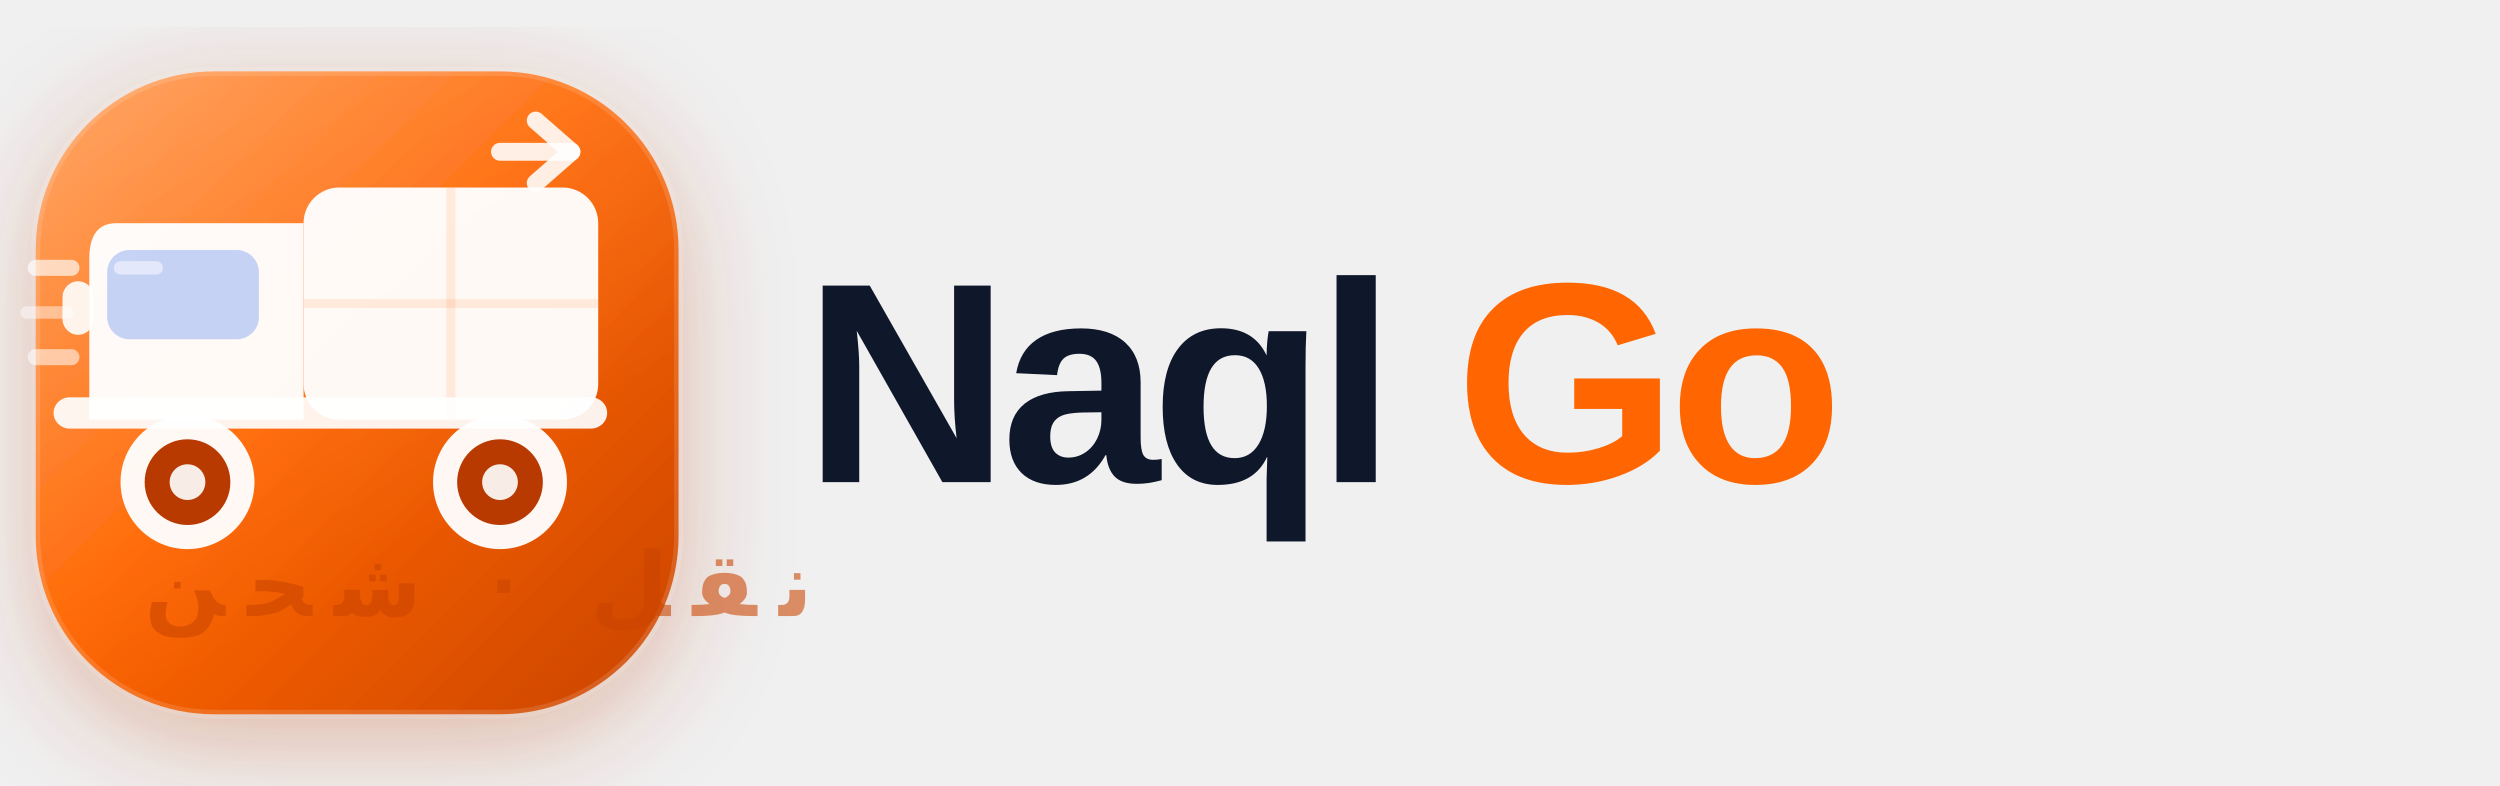
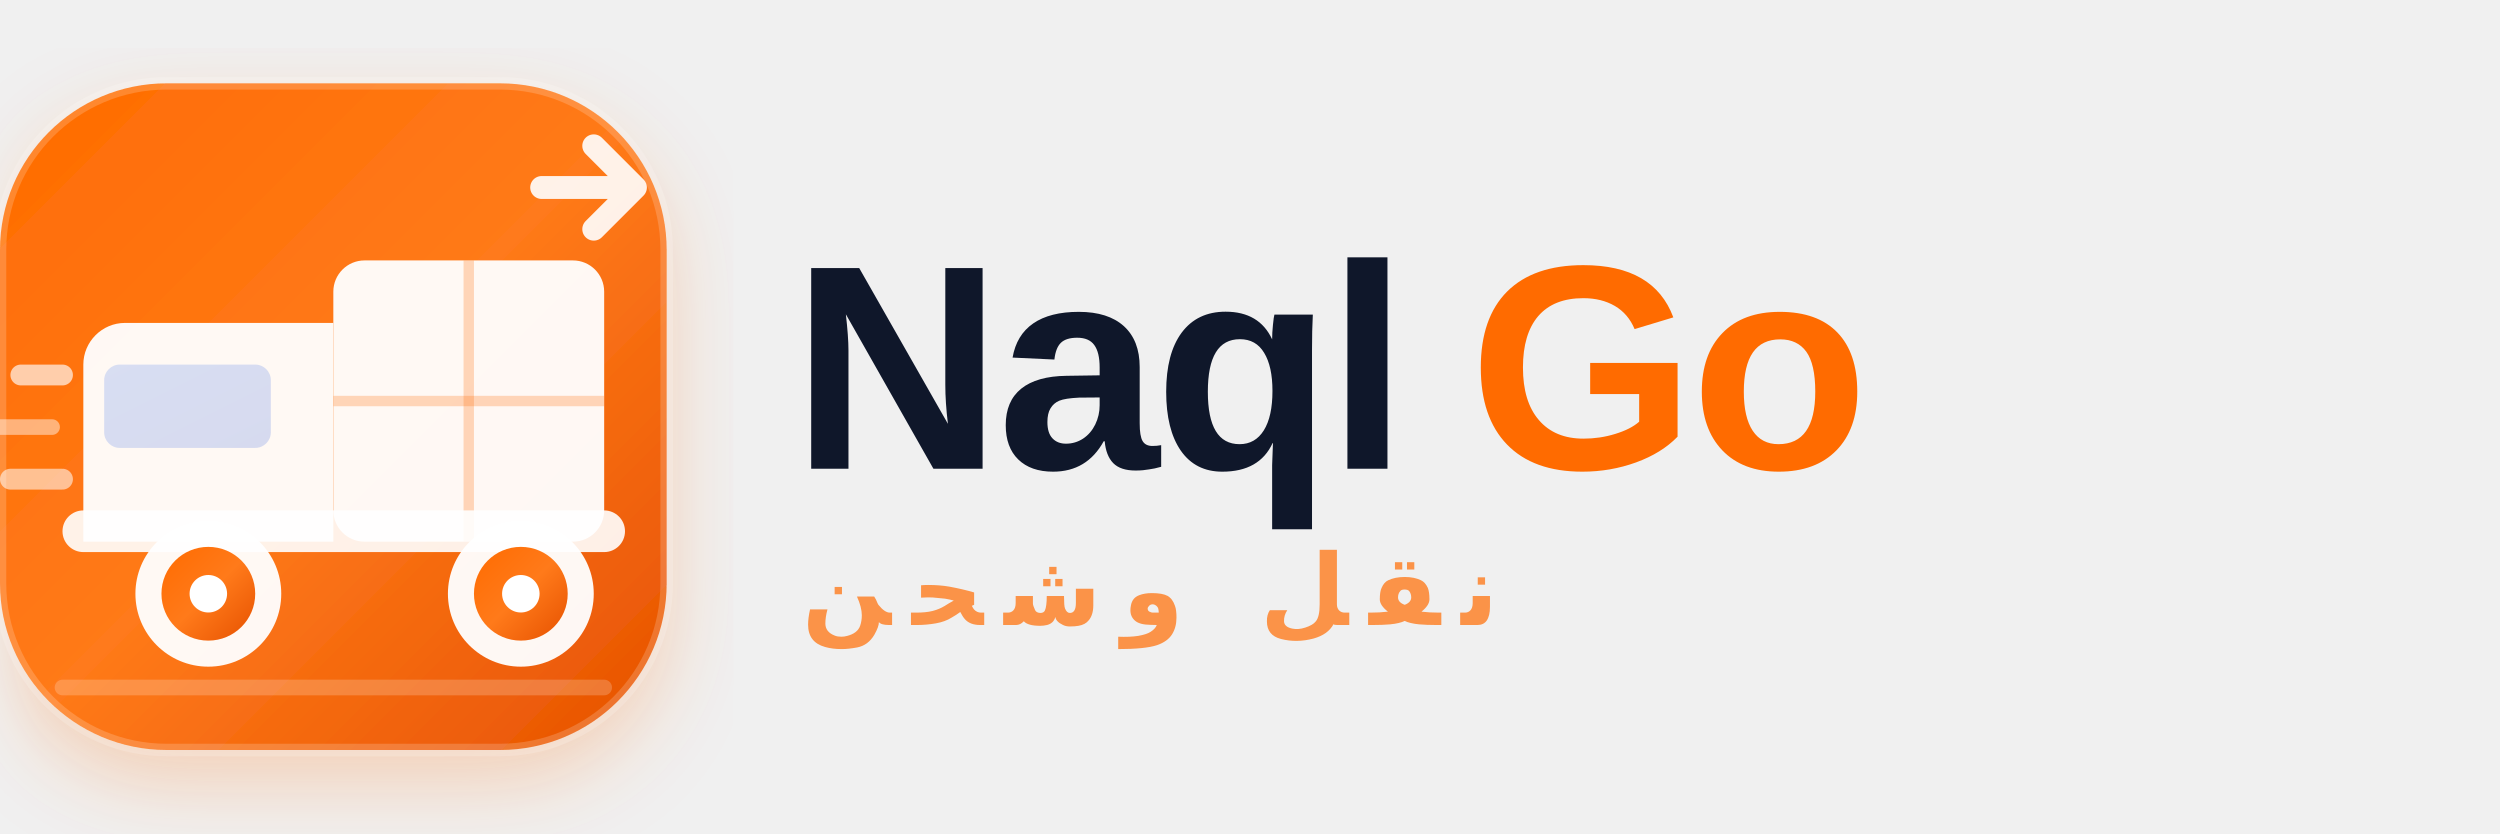
- <svg xmlns="http://www.w3.org/2000/svg" viewBox="0 0 280 88" fill="none" width="280" height="88">
+ <svg xmlns="http://www.w3.org/2000/svg" viewBox="0 0 240 80" fill="none" width="240" height="80">
  <defs>
-     <linearGradient id="lbg" x1="0%" y1="0%" x2="100%" y2="100%">
-       <stop offset="0%" stop-color="#FF9040" />
-       <stop offset="45%" stop-color="#FF6500" />
-       <stop offset="100%" stop-color="#C94400" />
+     <linearGradient id="bgGrad" x1="0%" y1="0%" x2="100%" y2="100%">
+       <stop offset="0%" stop-color="#FF6B00" />
+       <stop offset="50%" stop-color="#FF7A1A" />
+       <stop offset="100%" stop-color="#E65100" />
    </linearGradient>
-     <linearGradient id="lgloss" x1="10%" y1="0%" x2="55%" y2="75%">
-       <stop offset="0%" stop-color="white" stop-opacity="0.2" />
-       <stop offset="100%" stop-color="white" stop-opacity="0" />
+     <linearGradient id="accentGrad" x1="0%" y1="0%" x2="100%" y2="100%">
+       <stop offset="0%" stop-color="#2563EB" />
+       <stop offset="100%" stop-color="#1D4ED8" />
    </linearGradient>
-     <linearGradient id="lrim" x1="0%" y1="0%" stop-color="#FF7A1A">
-       <stop offset="0%" stop-color="#FF7A1A" />
-       <stop offset="100%" stop-color="#B83A00" />
-     </linearGradient>
-     <linearGradient id="ltxt" x1="0%" y1="0%" x2="100%" y2="100%">
-       <stop offset="0%" stop-color="#FF8A3D" />
-       <stop offset="55%" stop-color="#FF6500" />
-       <stop offset="100%" stop-color="#C94400" />
-     </linearGradient>
-     <filter id="lds" x="-20%" y="-15%" width="140%" height="145%">
-       <feDropShadow dx="0" dy="3" stdDeviation="6" flood-color="#B83A00" flood-opacity="0.32" />
+     <filter id="shadow" x="-10%" y="-10%" width="120%" height="130%">
+       <feDropShadow dx="0" dy="3" stdDeviation="4" flood-color="#FF6B00" flood-opacity="0.25" />
    </filter>
  </defs>
-   <rect x="4" y="8" width="72" height="72" rx="20" fill="url(#lbg)" filter="url(#lds)" />
-   <rect x="4" y="8" width="72" height="72" rx="20" fill="url(#lgloss)" />
-   <rect x="4" y="8" width="72" height="72" rx="20" fill="none" stroke="white" stroke-opacity="0.13" stroke-width="1" />
-   <rect x="34" y="21" width="33" height="26" rx="4" fill="white" fill-opacity="0.96" />
-   <line x1="50.5" y1="21" x2="50.5" y2="47" stroke="#FF6500" stroke-width="1" stroke-opacity="0.11" />
-   <line x1="34" y1="34" x2="67" y2="34" stroke="#FF6500" stroke-width="1" stroke-opacity="0.11" />
-   <path d="M10 47 L10 29 Q10 25 13 25 L34 25 L34 47 Z" fill="white" fill-opacity="0.96" />
-   <rect x="12" y="28" width="17" height="10" rx="2.5" fill="#2563EB" fill-opacity="0.26" />
-   <line x1="13.5" y1="30" x2="17.5" y2="30" stroke="white" stroke-width="1.5" stroke-linecap="round" stroke-opacity="0.5" />
-   <rect x="7" y="31.5" width="3.5" height="6" rx="1.8" fill="white" fill-opacity="0.9" />
-   <rect x="6" y="44.5" width="62" height="3.5" rx="1.8" fill="white" fill-opacity="0.92" />
-   <circle cx="21" cy="54" r="7.5" fill="white" fill-opacity="0.95" />
-   <circle cx="21" cy="54" r="4.8" fill="#B83A00" />
-   <circle cx="21" cy="54" r="2" fill="white" fill-opacity="0.9" />
-   <circle cx="56" cy="54" r="7.5" fill="white" fill-opacity="0.95" />
-   <circle cx="56" cy="54" r="4.8" fill="#B83A00" />
-   <circle cx="56" cy="54" r="2" fill="white" fill-opacity="0.9" />
-   <line x1="4" y1="30" x2="8" y2="30" stroke="white" stroke-width="1.8" stroke-linecap="round" stroke-opacity="0.65" />
-   <line x1="3" y1="35" x2="7.5" y2="35" stroke="white" stroke-width="1.4" stroke-linecap="round" stroke-opacity="0.45" />
-   <line x1="4" y1="40" x2="8" y2="40" stroke="white" stroke-width="1.8" stroke-linecap="round" stroke-opacity="0.55" />
-   <line x1="56" y1="17" x2="64" y2="17" stroke="white" stroke-width="2" stroke-linecap="round" stroke-opacity="0.88" />
-   <path d="M60 13.5 L64 17 L60 20.5" stroke="white" stroke-width="2" stroke-linecap="round" stroke-linejoin="round" fill="none" stroke-opacity="0.88" />
-   <text x="90" y="54" font-family="'Segoe UI','Helvetica Neue','Arial',sans-serif" font-weight="900" font-size="32" letter-spacing="-1" fill="#0F172A">Naql</text>
-   <text x="163" y="54" font-family="'Segoe UI','Helvetica Neue','Arial',sans-serif" font-weight="900" font-size="32" letter-spacing="-1" fill="#FF6500">Go</text>
-   <text x="91" y="69" font-family="'Segoe UI','Tahoma','Arial',sans-serif" font-weight="600" font-size="10" letter-spacing="2.5" fill="#C94400" fill-opacity="0.58" direction="rtl">نقل · شحن</text>
+   <rect x="0" y="8" width="64" height="64" rx="16" fill="url(#bgGrad)" filter="url(#shadow)" />
+   <rect x="0" y="8" width="64" height="64" rx="16" fill="none" stroke="white" stroke-opacity="0.18" stroke-width="1.2" />
+   <path d="M8 52V35c0-2.2 1.8-4 4-4h20v21H8z" fill="white" fill-opacity="0.95" />
+   <rect x="32" y="25" width="26" height="27" rx="3" fill="white" fill-opacity="0.95" />
+   <line x1="45" y1="25" x2="45" y2="52" stroke="#FF6B00" stroke-width="1" stroke-opacity="0.25" />
+   <line x1="32" y1="38.5" x2="58" y2="38.5" stroke="#FF6B00" stroke-width="1" stroke-opacity="0.25" />
+   <rect x="10" y="35" width="16" height="8" rx="1.5" fill="url(#accentGrad)" fill-opacity="0.18" />
+   <rect x="6" y="49" width="54" height="4" rx="2" fill="white" fill-opacity="0.9" />
+   <circle cx="20" cy="57" r="7" fill="white" fill-opacity="0.95" />
+   <circle cx="20" cy="57" r="4.5" fill="url(#bgGrad)" />
+   <circle cx="20" cy="57" r="1.8" fill="white" />
+   <circle cx="50" cy="57" r="7" fill="white" fill-opacity="0.95" />
+   <circle cx="50" cy="57" r="4.5" fill="url(#bgGrad)" />
+   <circle cx="50" cy="57" r="1.8" fill="white" />
+   <line x1="2" y1="36" x2="6" y2="36" stroke="white" stroke-width="2" stroke-linecap="round" stroke-opacity="0.65" />
+   <line x1="0" y1="41" x2="5" y2="41" stroke="white" stroke-width="1.5" stroke-linecap="round" stroke-opacity="0.45" />
+   <line x1="1" y1="46" x2="6" y2="46" stroke="white" stroke-width="2" stroke-linecap="round" stroke-opacity="0.55" />
+   <path d="M52 18l9 0M61 18l-4-4M61 18l-4 4" stroke="white" stroke-width="2.2" stroke-linecap="round" stroke-linejoin="round" stroke-opacity="0.9" />
+   <line x1="6" y1="66" x2="58" y2="66" stroke="white" stroke-width="1.5" stroke-linecap="round" stroke-opacity="0.2" />
+   <text x="76" y="45" font-family="'Segoe UI', Arial, sans-serif" font-weight="800" font-size="28" letter-spacing="-0.5" fill="#0F172A">Naql</text>
+   <text x="141" y="45" font-family="'Segoe UI', Arial, sans-serif" font-weight="800" font-size="28" letter-spacing="-0.5" fill="#FF6B00">Go</text>
+   <text x="77" y="60" font-family="'Segoe UI', Arial, sans-serif" font-weight="600" font-size="9.5" letter-spacing="2" fill="#FF6B00" fill-opacity="0.7">نقل وشحن</text>
</svg>
